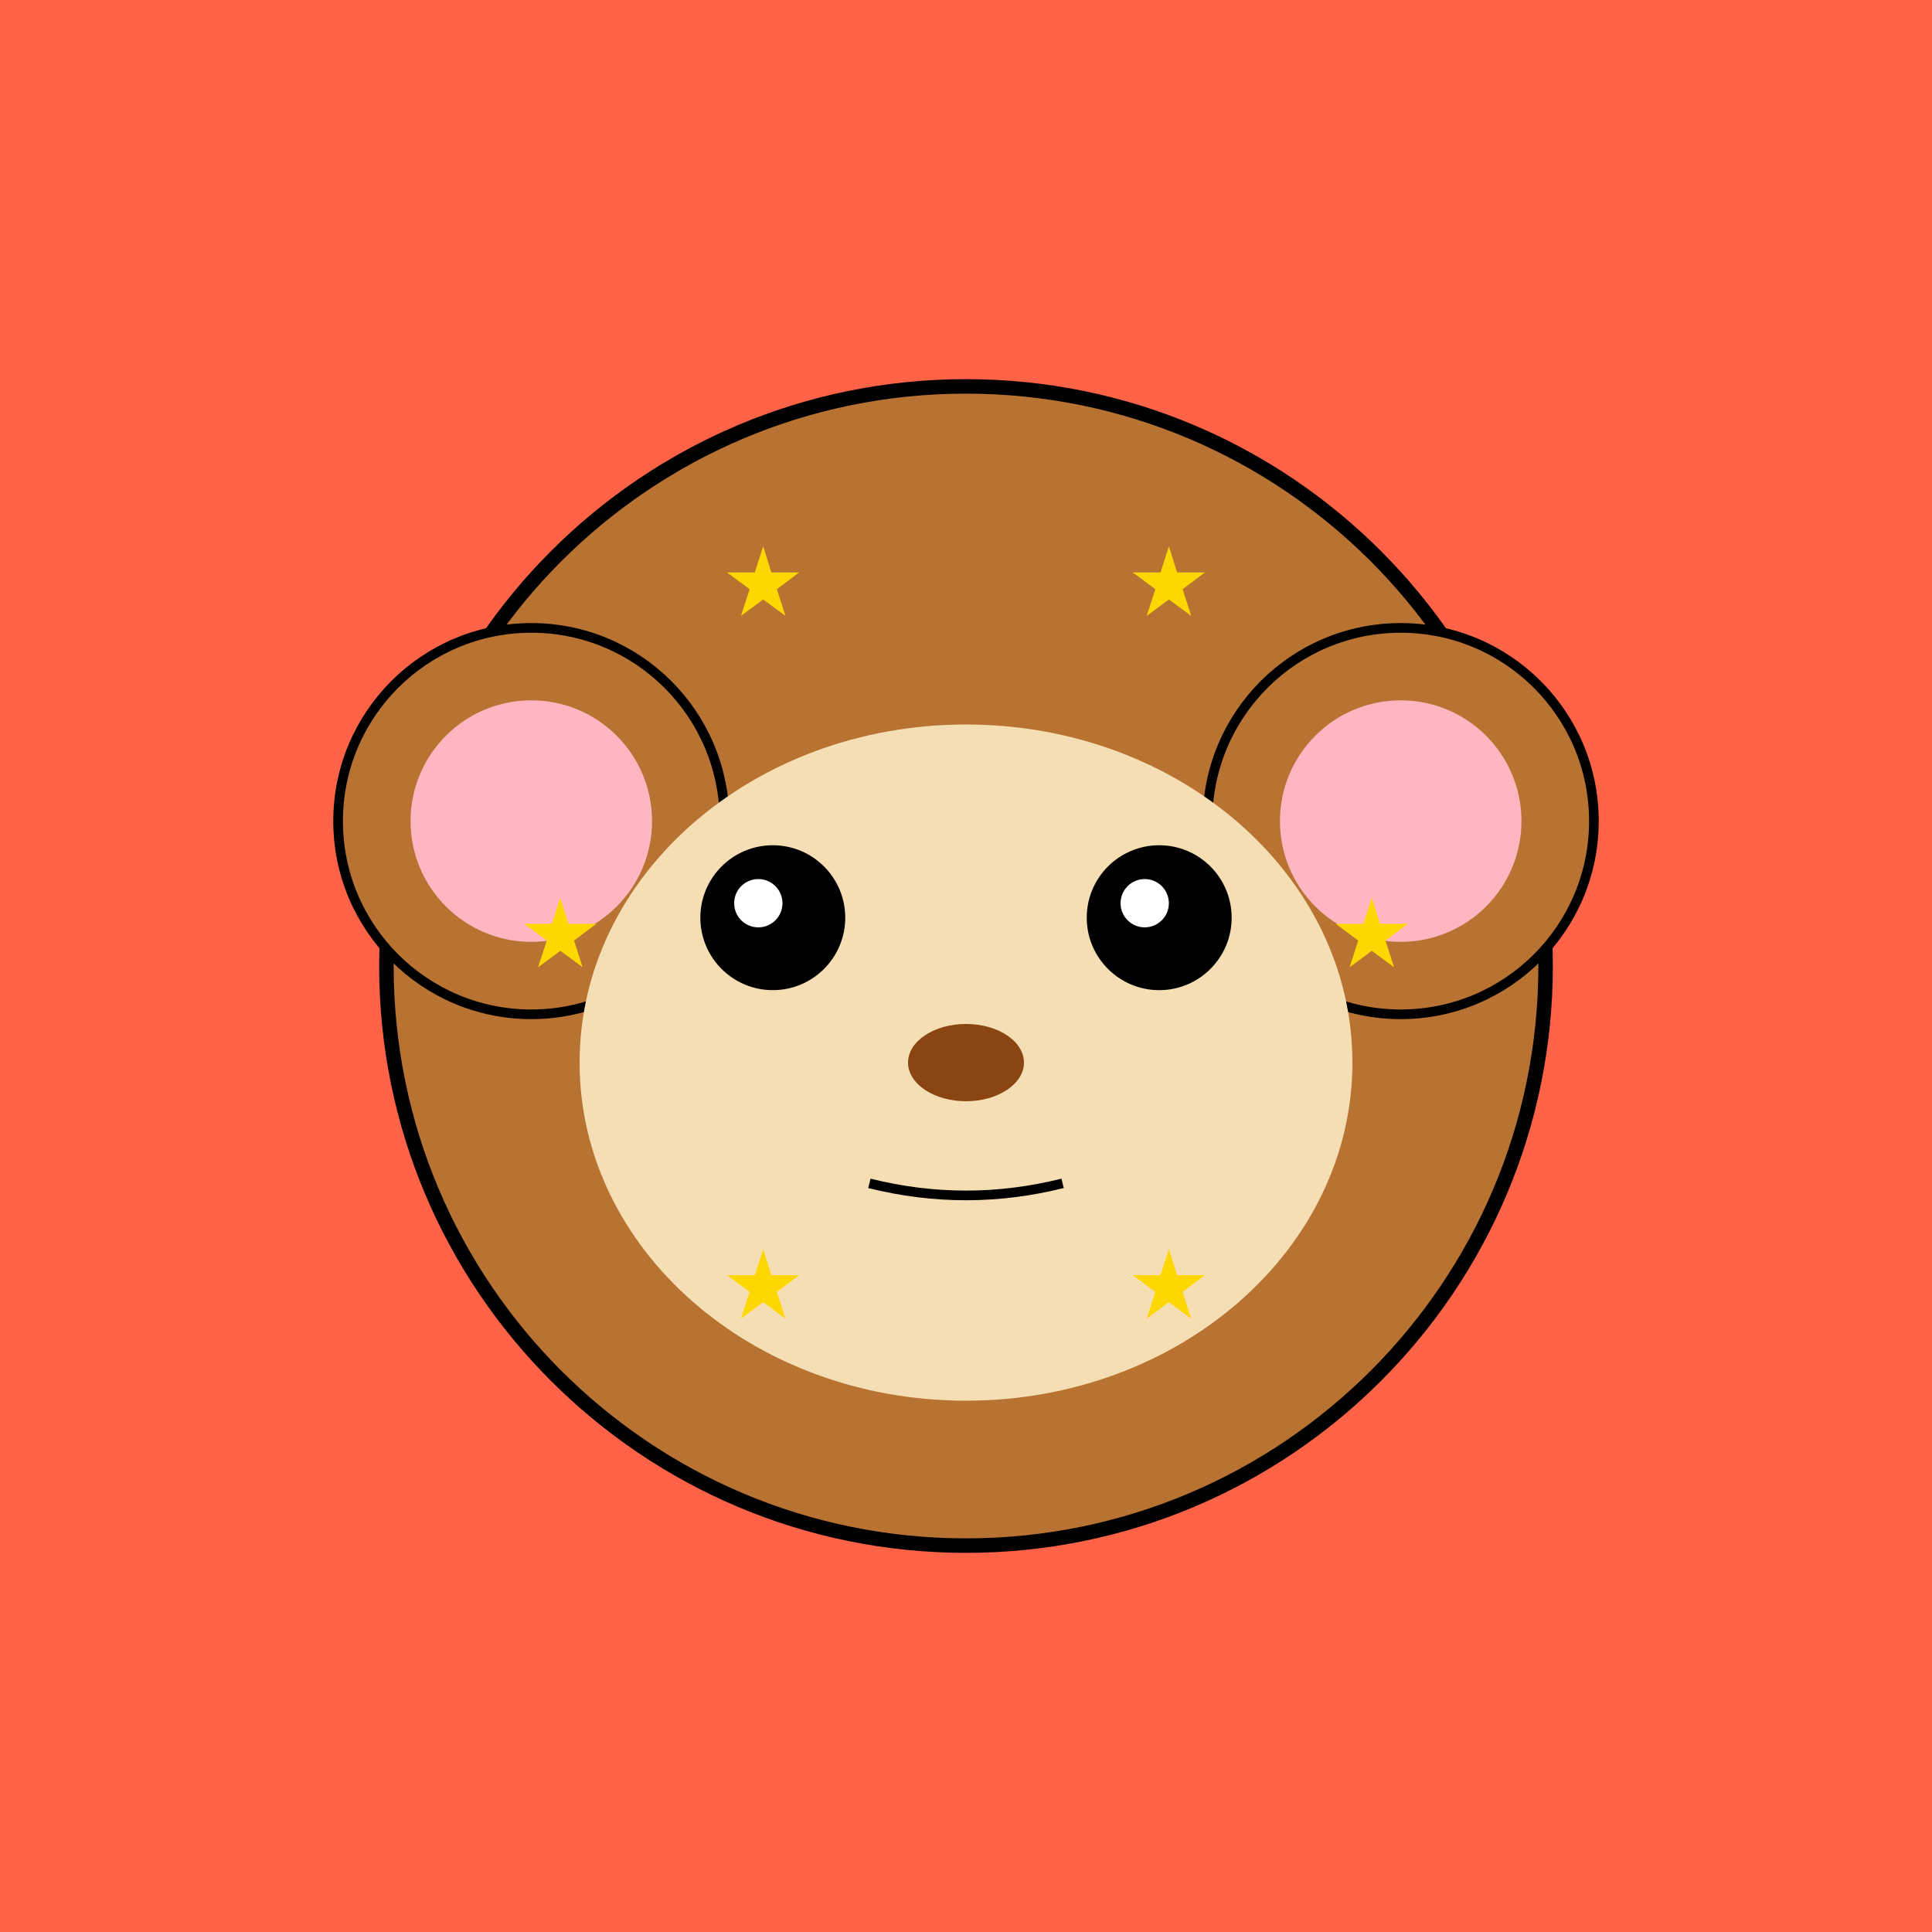
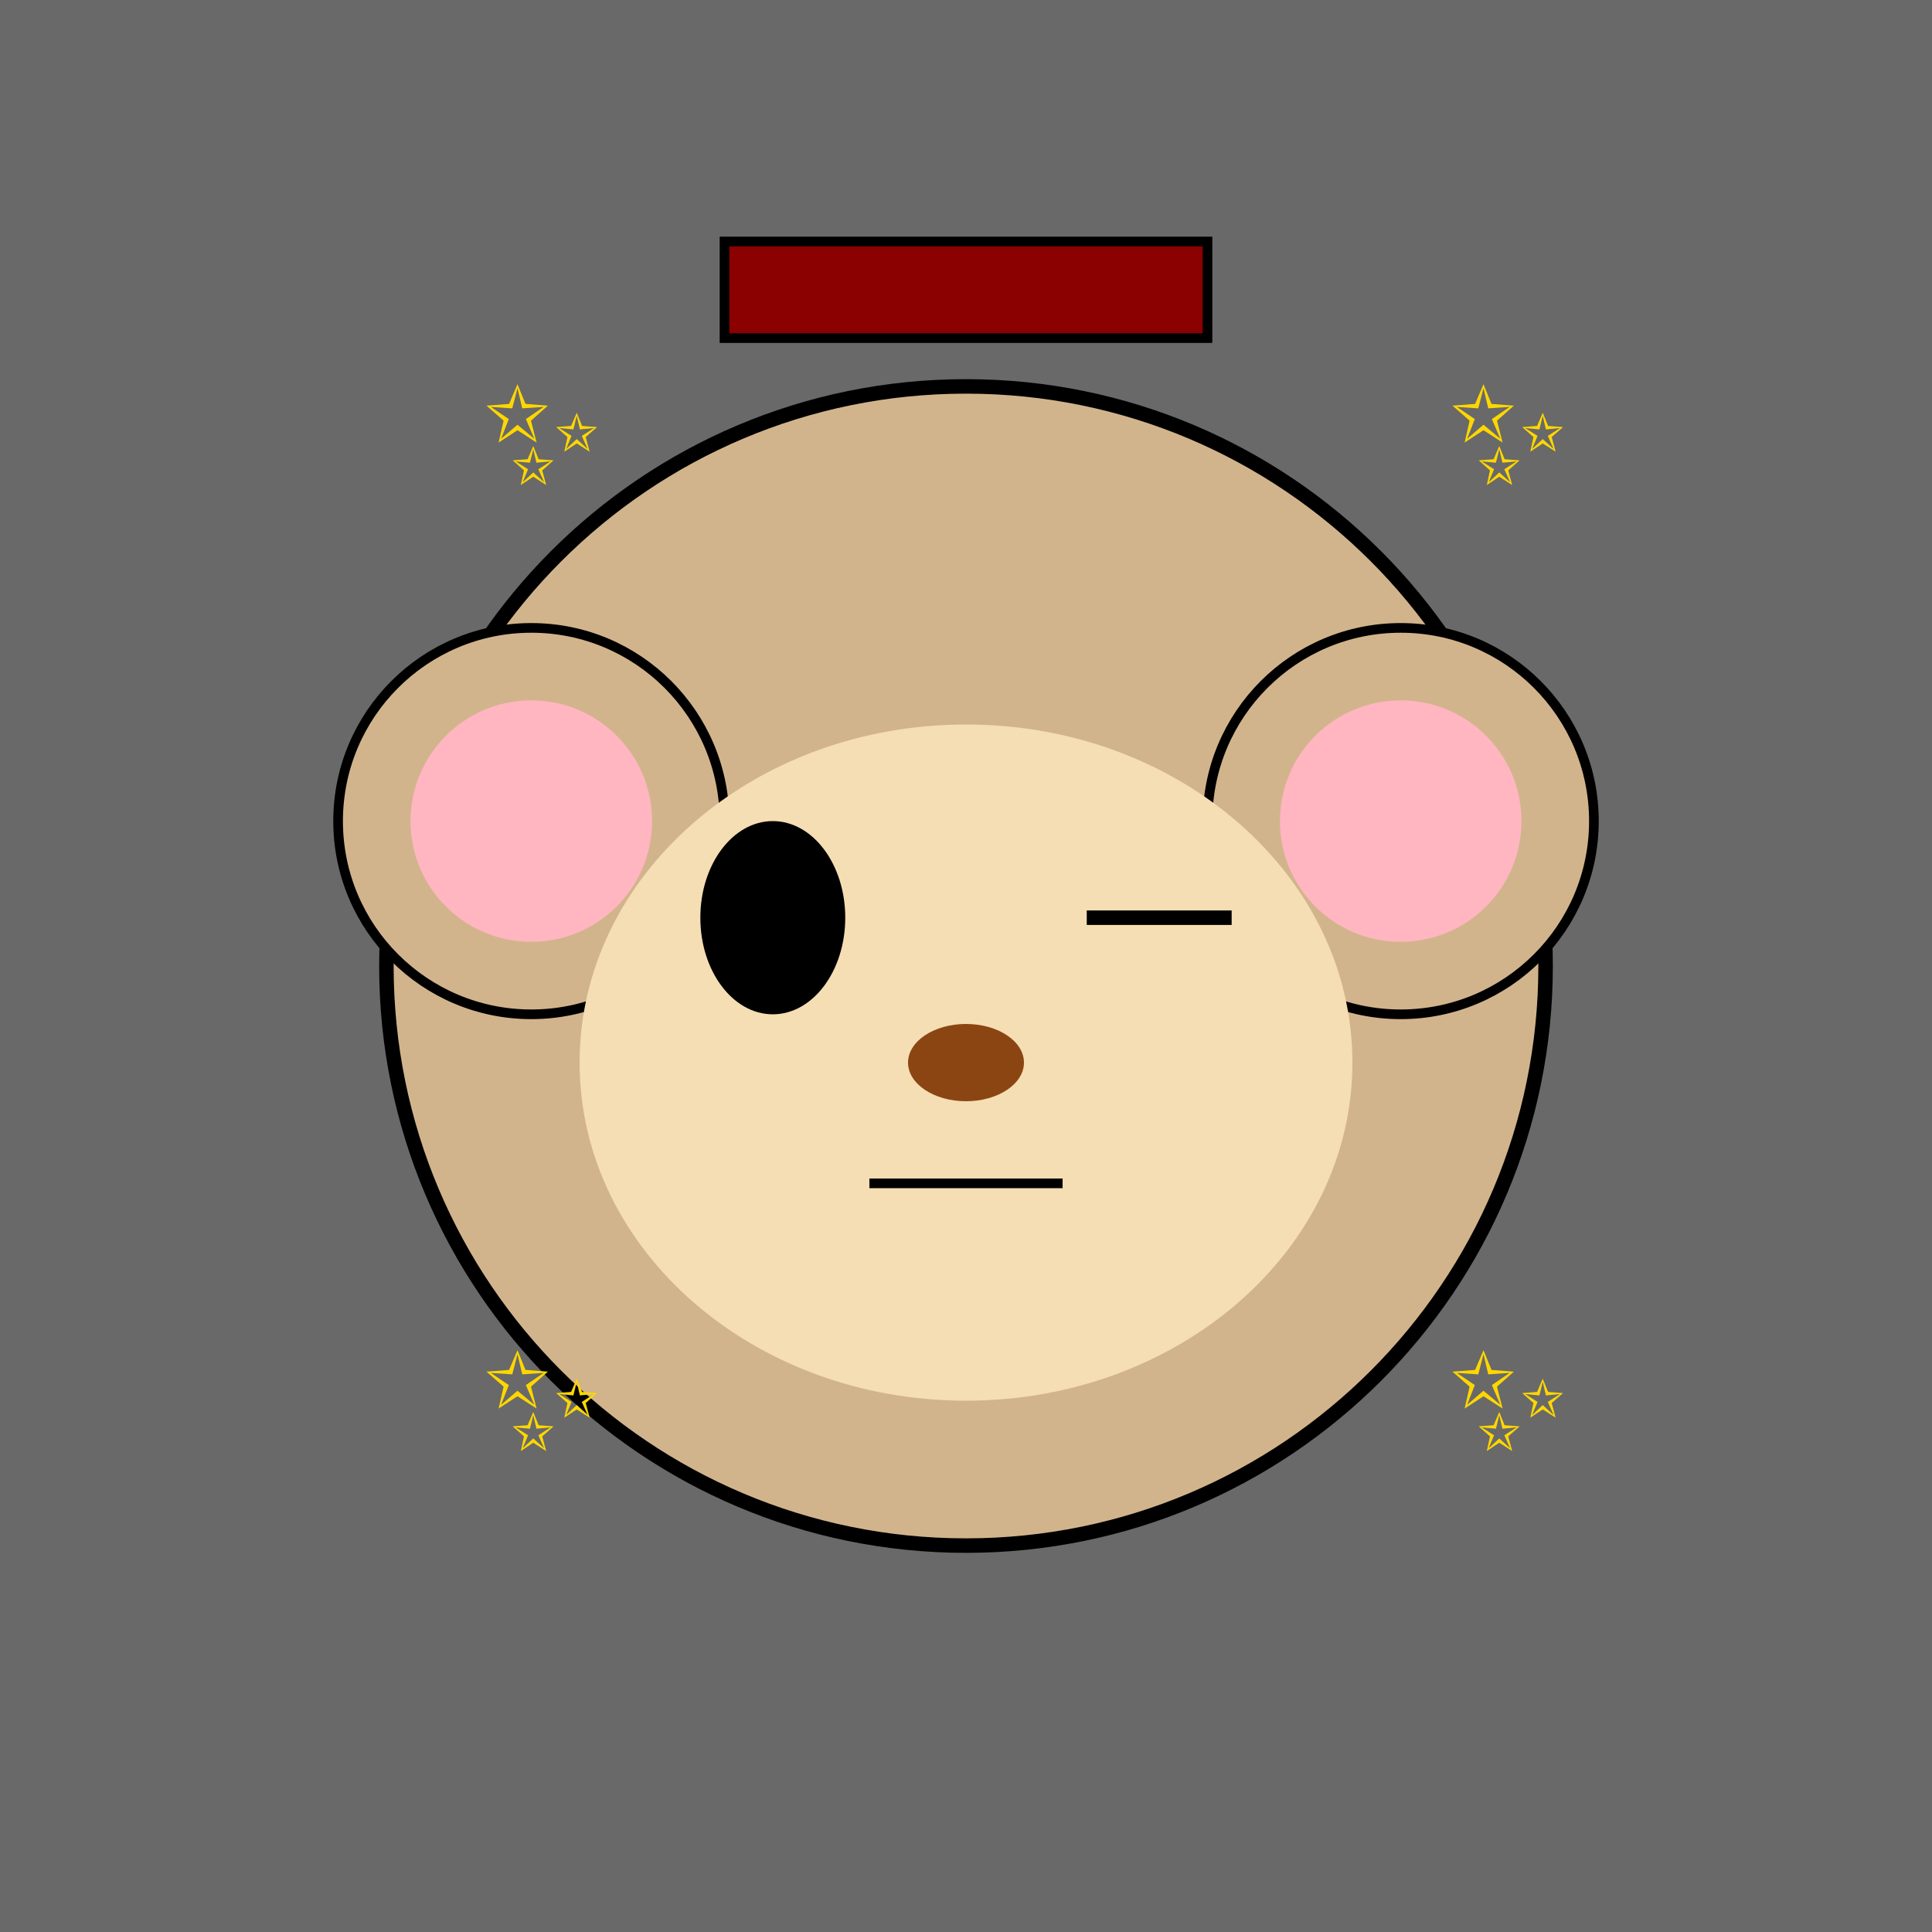
<svg xmlns="http://www.w3.org/2000/svg" width="400" height="400">
  <defs>
    <linearGradient id="rainbow-gradient" x1="0%" y1="0%" x2="100%" y2="100%">
      <stop offset="0%" style="stop-color:#FF0000;stop-opacity:1" />
      <stop offset="16%" style="stop-color:#FF7F00;stop-opacity:1" />
      <stop offset="33%" style="stop-color:#FFFF00;stop-opacity:1" />
      <stop offset="50%" style="stop-color:#00FF00;stop-opacity:1" />
      <stop offset="66%" style="stop-color:#0000FF;stop-opacity:1" />
      <stop offset="83%" style="stop-color:#4B0082;stop-opacity:1" />
      <stop offset="100%" style="stop-color:#9400D3;stop-opacity:1" />
    </linearGradient>
    <radialGradient id="galaxy-gradient">
      <stop offset="0%" style="stop-color:#9400D3;stop-opacity:1" />
      <stop offset="50%" style="stop-color:#4B0082;stop-opacity:1" />
      <stop offset="100%" style="stop-color:#000033;stop-opacity:1" />
    </radialGradient>
    <linearGradient id="holo-gradient" x1="0%" y1="0%" x2="100%" y2="100%">
      <stop offset="0%" style="stop-color:#FF00FF;stop-opacity:0.8" />
      <stop offset="50%" style="stop-color:#00FFFF;stop-opacity:0.8" />
      <stop offset="100%" style="stop-color:#FFFF00;stop-opacity:0.8" />
    </linearGradient>
    <radialGradient id="multiverse-gradient">
      <stop offset="0%" style="stop-color:#FFD700;stop-opacity:1" />
      <stop offset="33%" style="stop-color:#FF00FF;stop-opacity:1" />
      <stop offset="66%" style="stop-color:#00FFFF;stop-opacity:1" />
      <stop offset="100%" style="stop-color:#000000;stop-opacity:1" />
    </radialGradient>
    <linearGradient id="rift-gradient" x1="0%" y1="0%" x2="100%" y2="100%">
      <stop offset="0%" style="stop-color:#000000;stop-opacity:1" />
      <stop offset="25%" style="stop-color:#9400D3;stop-opacity:1" />
      <stop offset="50%" style="stop-color:#00FFFF;stop-opacity:1" />
      <stop offset="75%" style="stop-color:#9400D3;stop-opacity:1" />
      <stop offset="100%" style="stop-color:#000000;stop-opacity:1" />
    </linearGradient>
  </defs>
-   <rect width="400" height="400" fill="#FF6347" />
-   <circle cx="200" cy="200" r="120" fill="#B87333" stroke="#000" stroke-width="3" />
-   <circle cx="110" cy="170" r="40" fill="#B87333" stroke="#000" stroke-width="2" />
-   <circle cx="290" cy="170" r="40" fill="#B87333" stroke="#000" stroke-width="2" />
+   <rect width="400" height="400" fill="#696969" />
+   <circle cx="200" cy="200" r="120" fill="#D2B48C" stroke="#000" stroke-width="3" />
+   <circle cx="110" cy="170" r="40" fill="#D2B48C" stroke="#000" stroke-width="2" />
+   <circle cx="290" cy="170" r="40" fill="#D2B48C" stroke="#000" stroke-width="2" />
  <circle cx="110" cy="170" r="25" fill="#FFB6C1" />
  <circle cx="290" cy="170" r="25" fill="#FFB6C1" />
  <ellipse cx="200" cy="220" rx="80" ry="70" fill="#F5DEB3" />
-   <text x="284.0" y="200.0" font-size="20" fill="gold" text-anchor="middle">★</text>
-   <text x="242.0" y="272.746" font-size="20" fill="gold" text-anchor="middle">★</text>
-   <text x="158.0" y="272.746" font-size="20" fill="gold" text-anchor="middle">★</text>
-   <text x="116.0" y="200.0" font-size="20" fill="gold" text-anchor="middle">★</text>
-   <text x="158" y="127.254" font-size="20" fill="gold" text-anchor="middle">★</text>
-   <text x="242.0" y="127.254" font-size="20" fill="gold" text-anchor="middle">★</text>
-   <circle cx="160" cy="190" r="15" fill="#000" />
-   <circle cx="240" cy="190" r="15" fill="#000" />
-   <circle cx="157" cy="187" r="5" fill="#FFF" />
-   <circle cx="237" cy="187" r="5" fill="#FFF" />
+   <ellipse cx="160" cy="190" rx="15" ry="20" fill="#000" />
+   <line x1="225" y1="190" x2="255" y2="190" stroke="#000" stroke-width="3" />
  <ellipse cx="200" cy="220" rx="12" ry="8" fill="#8B4513" />
-   <path d="M 180 245 Q 200 250 220 245" stroke="#000" stroke-width="2" fill="none" />
+   <line x1="180" y1="245" x2="220" y2="245" stroke="#000" stroke-width="2" />
+   <rect x="150" y="50" width="100" height="20" fill="#8B0000" stroke="#000" stroke-width="2" />
+   <text x="100" y="100" font-size="30" fill="gold">✨</text>
+   <text x="300" y="100" font-size="30" fill="gold">✨</text>
+   <text x="100" y="300" font-size="30" fill="gold">✨</text>
+   <text x="300" y="300" font-size="30" fill="gold">✨</text>
</svg>
